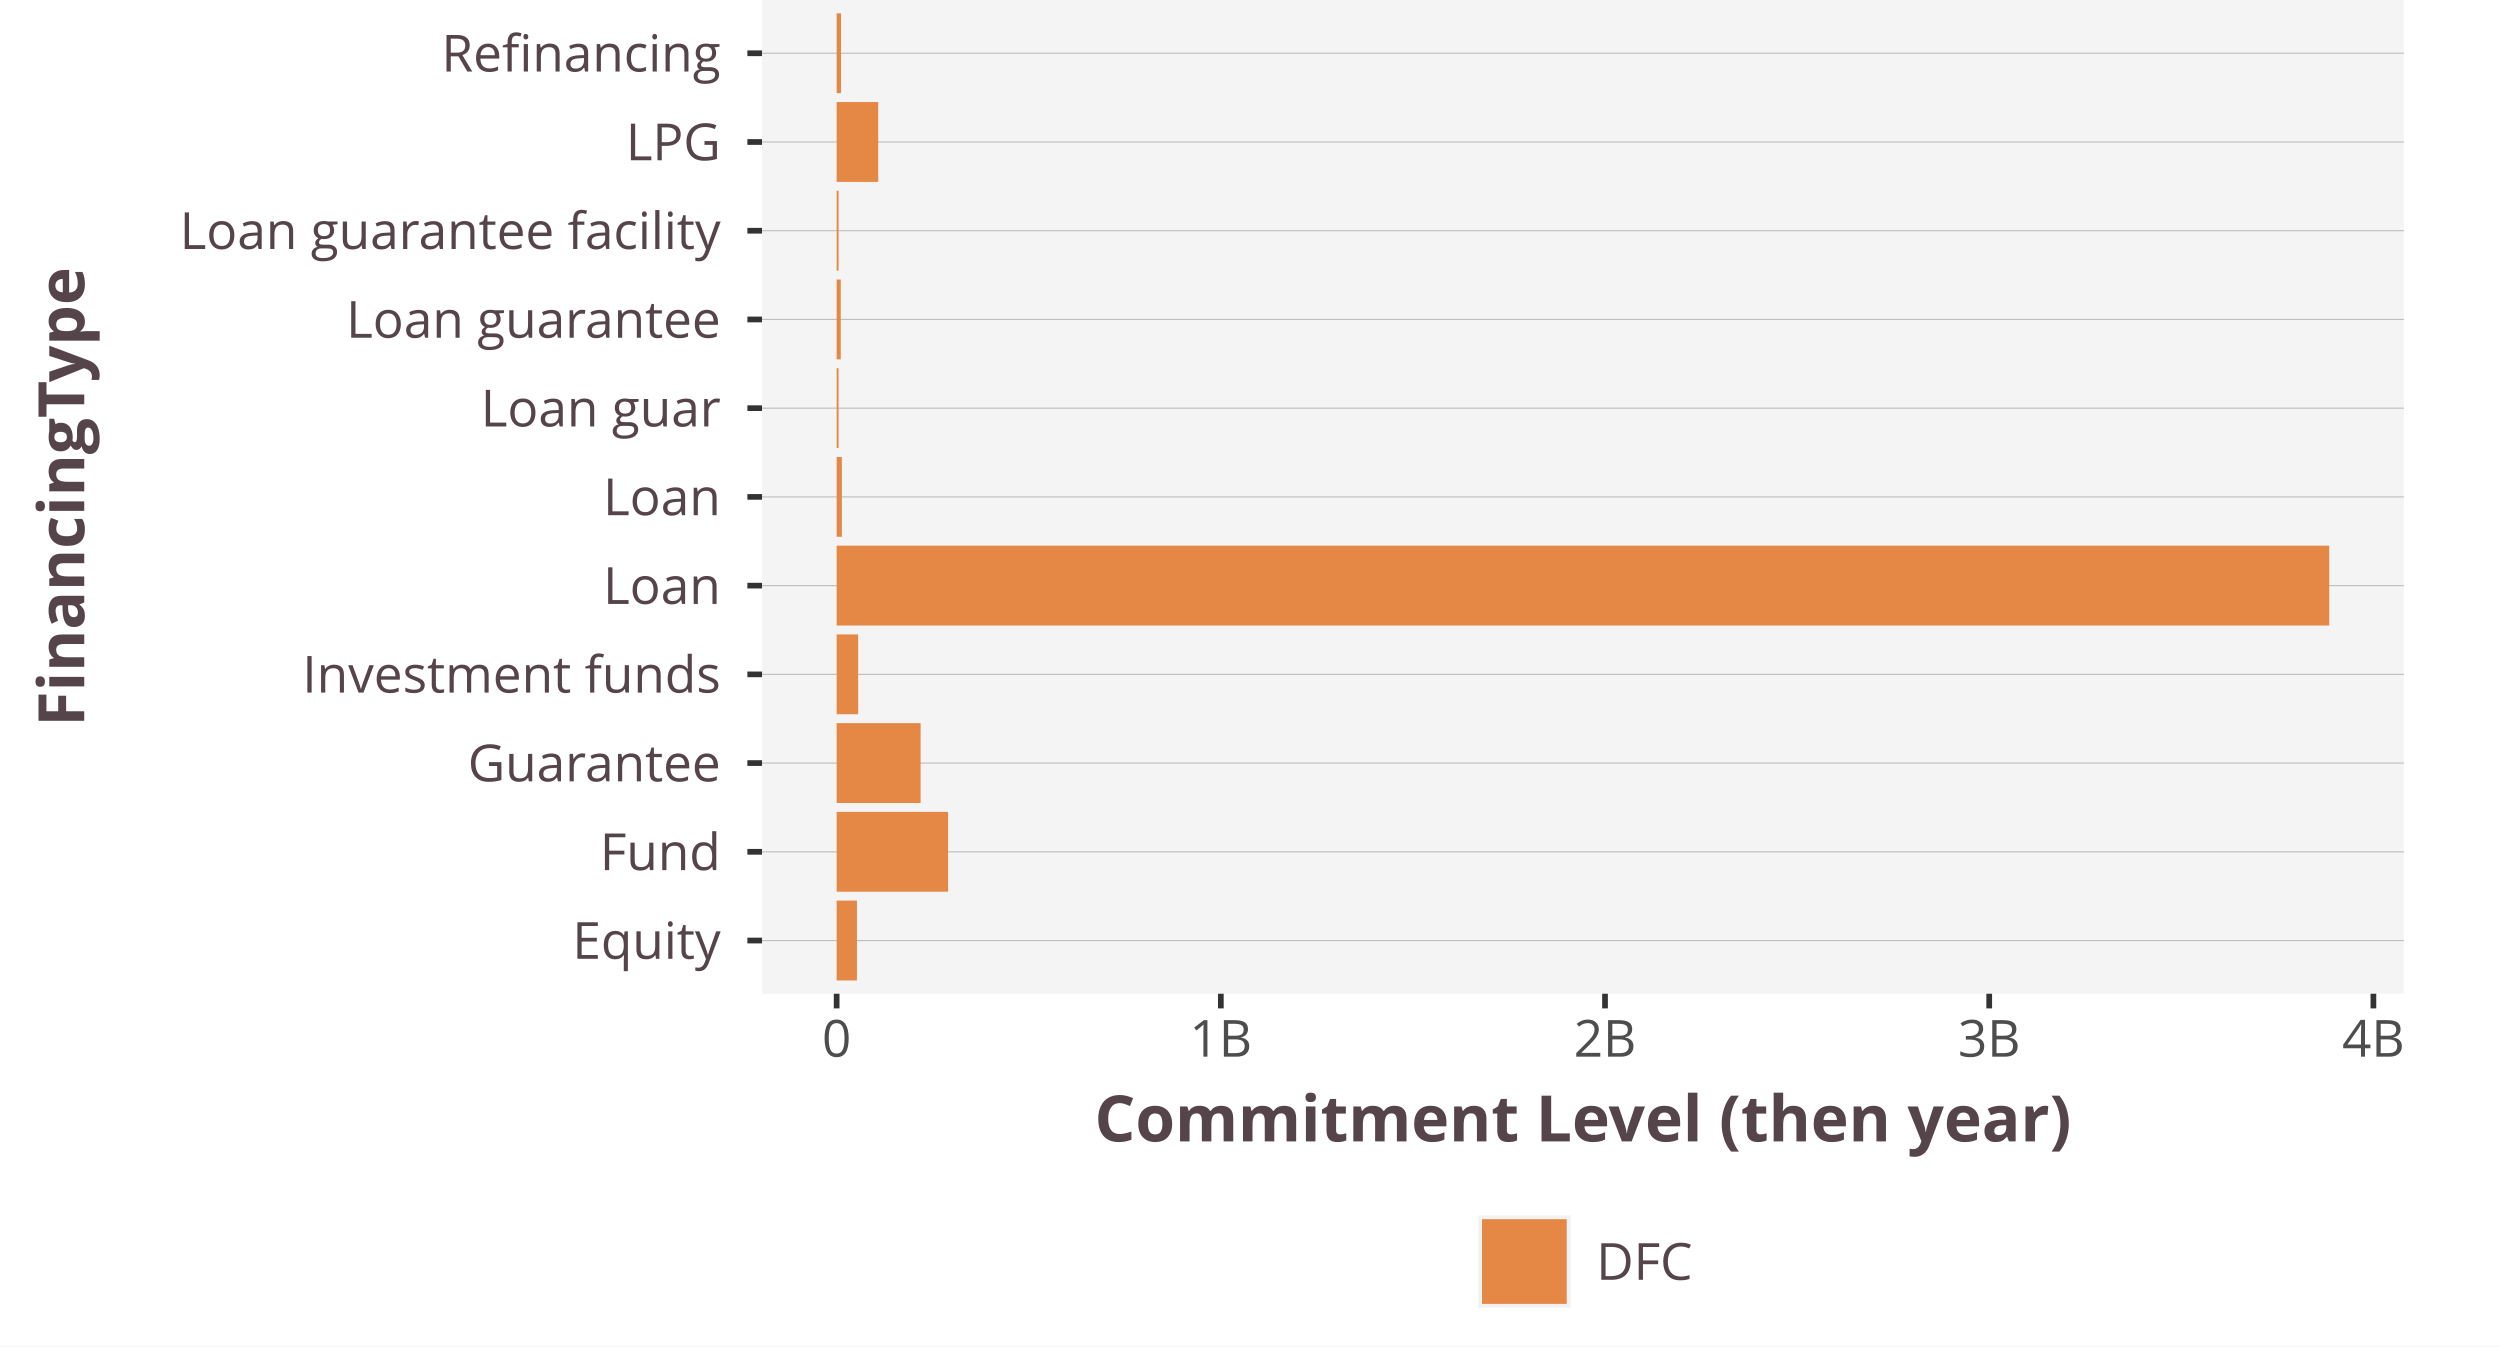
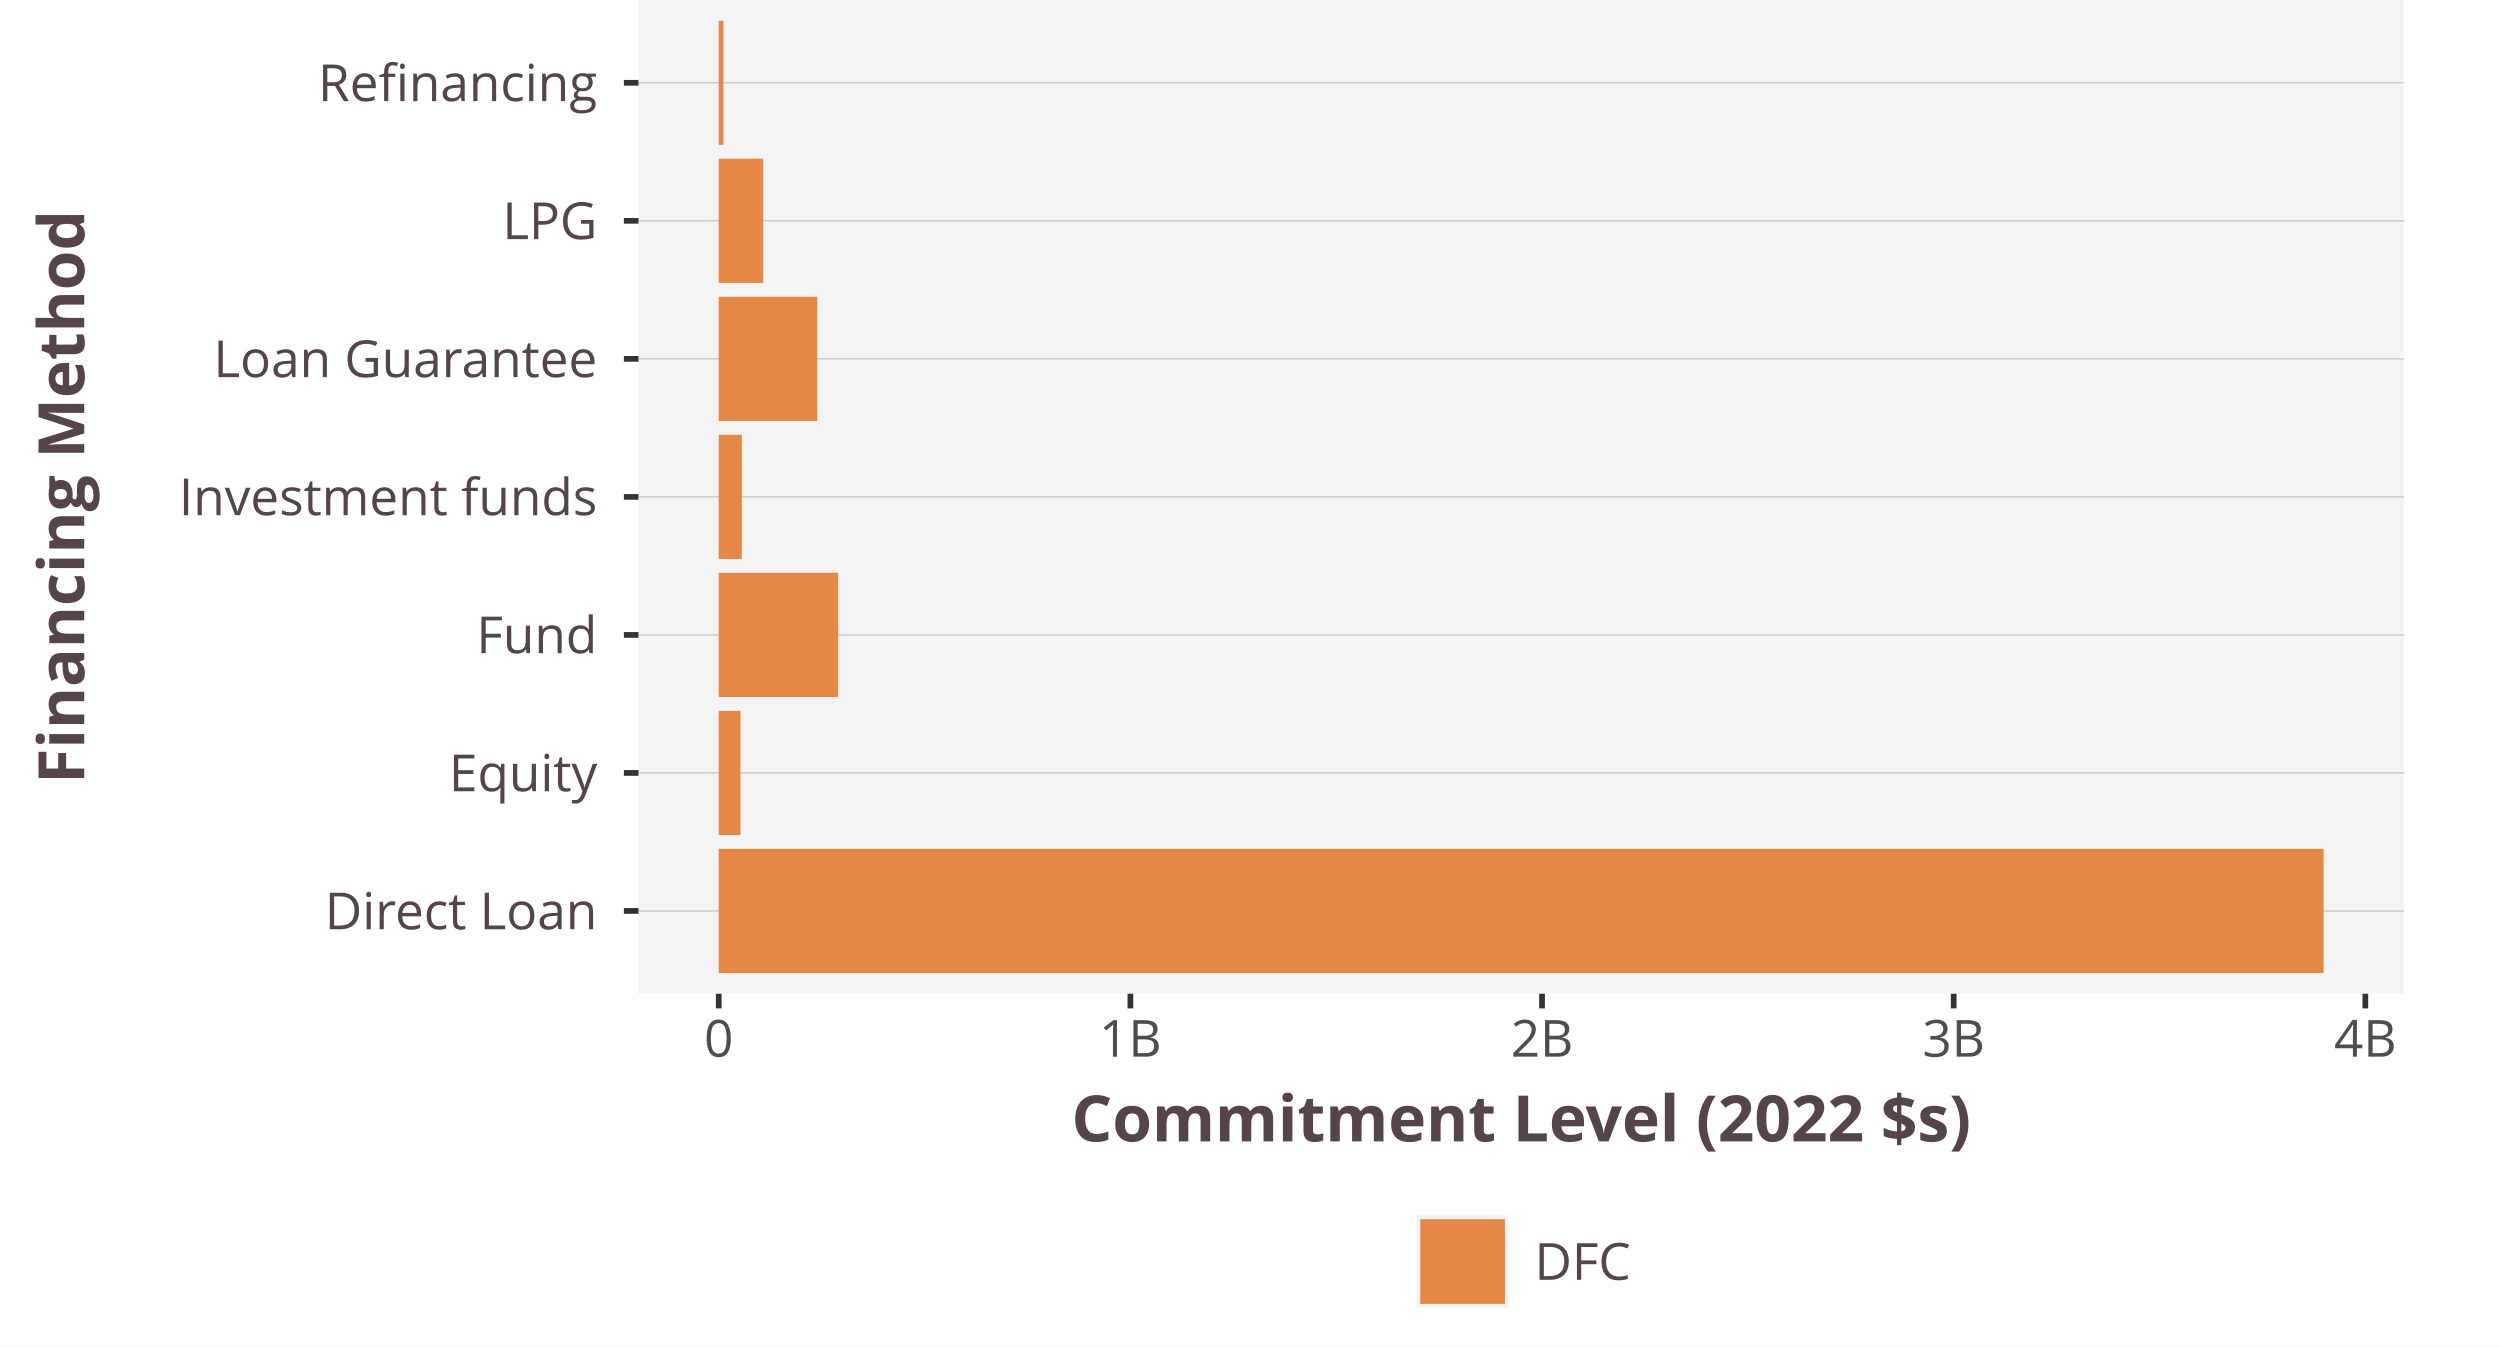
<svg xmlns="http://www.w3.org/2000/svg" class="svglite" width="468.00pt" height="252.00pt" viewBox="0 0 468.00 252.00">
  <defs>
    <style type="text/css">
    .svglite line, .svglite polyline, .svglite polygon, .svglite path, .svglite rect, .svglite circle {
      fill: none;
      stroke: #000000;
      stroke-linecap: round;
      stroke-linejoin: round;
      stroke-miterlimit: 10.00;
    }
    .svglite text {
      white-space: pre;
    }
  </style>
  </defs>
  <rect width="100%" height="100%" style="stroke: none; fill: #FFFFFF;" />
  <defs>
    <clipPath id="cpMC4wMHw0NjguMDB8MC4wMHwyNTIuMDA=">
      <rect x="0.00" y="0.00" width="468.00" height="252.00" />
    </clipPath>
  </defs>
  <g clip-path="url(#cpMC4wMHw0NjguMDB8MC4wMHwyNTIuMDA=)">
    <rect x="0.00" y="-0" width="468.00" height="252.00" style="stroke-width: 1.07; stroke: #FFFFFF; fill: #FFFFFF;" />
  </g>
  <defs>
-     <clipPath id="cpMTQyLjY1fDQ1MC4wMHwwLjAwfDE4Ni4wMw==">
-       <rect x="142.65" y="0.00" width="307.35" height="186.03" />
+     <clipPath id="cpMTE5LjUzfDQ1MC4wMHwwLjAwfDE4Ni4wMw==">
+       <rect x="119.53" y="0.00" width="330.47" height="186.03" />
    </clipPath>
  </defs>
-   <g clip-path="url(#cpMTQyLjY1fDQ1MC4wMHwwLjAwfDE4Ni4wMw==)">
-     <rect x="142.65" y="0.00" width="307.35" height="186.03" style="stroke-width: 1.07; stroke: none; fill: #F4F4F4;" />
-     <polyline points="142.65,176.07 450.00,176.07 " style="stroke-width: 0.21; stroke: #BEBEBE; stroke-linecap: butt;" />
-     <polyline points="142.65,159.46 450.00,159.46 " style="stroke-width: 0.21; stroke: #BEBEBE; stroke-linecap: butt;" />
-     <polyline points="142.65,142.85 450.00,142.85 " style="stroke-width: 0.21; stroke: #BEBEBE; stroke-linecap: butt;" />
-     <polyline points="142.65,126.24 450.00,126.24 " style="stroke-width: 0.21; stroke: #BEBEBE; stroke-linecap: butt;" />
-     <polyline points="142.65,109.63 450.00,109.63 " style="stroke-width: 0.21; stroke: #BEBEBE; stroke-linecap: butt;" />
-     <polyline points="142.65,93.02 450.00,93.02 " style="stroke-width: 0.21; stroke: #BEBEBE; stroke-linecap: butt;" />
-     <polyline points="142.65,76.41 450.00,76.41 " style="stroke-width: 0.21; stroke: #BEBEBE; stroke-linecap: butt;" />
-     <polyline points="142.65,59.80 450.00,59.80 " style="stroke-width: 0.21; stroke: #BEBEBE; stroke-linecap: butt;" />
-     <polyline points="142.65,43.19 450.00,43.19 " style="stroke-width: 0.21; stroke: #BEBEBE; stroke-linecap: butt;" />
-     <polyline points="142.65,26.58 450.00,26.58 " style="stroke-width: 0.21; stroke: #BEBEBE; stroke-linecap: butt;" />
-     <polyline points="142.65,9.97 450.00,9.97 " style="stroke-width: 0.21; stroke: #BEBEBE; stroke-linecap: butt;" />
-     <rect x="156.62" y="168.59" width="3.80" height="14.95" style="stroke-width: 1.07; stroke: none; stroke-linecap: butt; stroke-linejoin: miter; fill: #E58846;" />
-     <rect x="156.62" y="151.98" width="20.86" height="14.95" style="stroke-width: 1.07; stroke: none; stroke-linecap: butt; stroke-linejoin: miter; fill: #E58846;" />
-     <rect x="156.62" y="135.37" width="15.72" height="14.95" style="stroke-width: 1.07; stroke: none; stroke-linecap: butt; stroke-linejoin: miter; fill: #E58846;" />
-     <rect x="156.62" y="118.76" width="4.03" height="14.95" style="stroke-width: 1.07; stroke: none; stroke-linecap: butt; stroke-linejoin: miter; fill: #E58846;" />
-     <rect x="156.62" y="19.10" width="7.78" height="14.95" style="stroke-width: 1.07; stroke: none; stroke-linecap: butt; stroke-linejoin: miter; fill: #E58846;" />
-     <rect x="156.62" y="102.15" width="279.41" height="14.95" style="stroke-width: 1.07; stroke: none; stroke-linecap: butt; stroke-linejoin: miter; fill: #E58846;" />
-     <rect x="156.62" y="85.54" width="0.98" height="14.95" style="stroke-width: 1.07; stroke: none; stroke-linecap: butt; stroke-linejoin: miter; fill: #E58846;" />
-     <rect x="156.62" y="68.93" width="0.36" height="14.95" style="stroke-width: 1.07; stroke: none; stroke-linecap: butt; stroke-linejoin: miter; fill: #E58846;" />
-     <rect x="156.62" y="52.32" width="0.77" height="14.95" style="stroke-width: 1.07; stroke: none; stroke-linecap: butt; stroke-linejoin: miter; fill: #E58846;" />
-     <rect x="156.62" y="35.71" width="0.36" height="14.95" style="stroke-width: 1.07; stroke: none; stroke-linecap: butt; stroke-linejoin: miter; fill: #E58846;" />
-     <rect x="156.62" y="2.49" width="0.82" height="14.95" style="stroke-width: 1.07; stroke: none; stroke-linecap: butt; stroke-linejoin: miter; fill: #E58846;" />
+   <g clip-path="url(#cpMTE5LjUzfDQ1MC4wMHwwLjAwfDE4Ni4wMw==)">
+     <rect x="119.53" y="0.00" width="330.47" height="186.03" style="stroke-width: 1.07; stroke: none; fill: #F4F4F4;" />
+     <polyline points="119.53,170.53 450.00,170.53 " style="stroke-width: 0.21; stroke: #BEBEBE; stroke-linecap: butt;" />
+     <polyline points="119.53,144.69 450.00,144.69 " style="stroke-width: 0.21; stroke: #BEBEBE; stroke-linecap: butt;" />
+     <polyline points="119.53,118.86 450.00,118.86 " style="stroke-width: 0.21; stroke: #BEBEBE; stroke-linecap: butt;" />
+     <polyline points="119.53,93.02 450.00,93.02 " style="stroke-width: 0.21; stroke: #BEBEBE; stroke-linecap: butt;" />
+     <polyline points="119.53,67.18 450.00,67.18 " style="stroke-width: 0.21; stroke: #BEBEBE; stroke-linecap: butt;" />
+     <polyline points="119.53,41.34 450.00,41.34 " style="stroke-width: 0.21; stroke: #BEBEBE; stroke-linecap: butt;" />
+     <polyline points="119.53,15.50 450.00,15.50 " style="stroke-width: 0.21; stroke: #BEBEBE; stroke-linecap: butt;" />
+     <rect x="134.55" y="158.90" width="300.42" height="23.25" style="stroke-width: 1.07; stroke: none; stroke-linecap: butt; stroke-linejoin: miter; fill: #E58846;" />
+     <rect x="134.55" y="133.07" width="4.07" height="23.25" style="stroke-width: 1.07; stroke: none; stroke-linecap: butt; stroke-linejoin: miter; fill: #E58846;" />
+     <rect x="134.55" y="107.23" width="22.35" height="23.25" style="stroke-width: 1.07; stroke: none; stroke-linecap: butt; stroke-linejoin: miter; fill: #E58846;" />
+     <rect x="134.55" y="81.39" width="4.32" height="23.25" style="stroke-width: 1.07; stroke: none; stroke-linecap: butt; stroke-linejoin: miter; fill: #E58846;" />
+     <rect x="134.55" y="29.71" width="8.33" height="23.25" style="stroke-width: 1.07; stroke: none; stroke-linecap: butt; stroke-linejoin: miter; fill: #E58846;" />
+     <rect x="134.55" y="55.55" width="18.44" height="23.25" style="stroke-width: 1.07; stroke: none; stroke-linecap: butt; stroke-linejoin: miter; fill: #E58846;" />
+     <rect x="134.55" y="3.88" width="0.88" height="23.25" style="stroke-width: 1.07; stroke: none; stroke-linecap: butt; stroke-linejoin: miter; fill: #E58846;" />
  </g>
  <g clip-path="url(#cpMC4wMHw0NjguMDB8MC4wMHwyNTIuMDA=)">
-     <text x="134.92" y="179.49" text-anchor="end" style="font-size: 9.60px;fill: #554449; font-family: &quot;Open Sans&quot;;" textLength="27.72px" lengthAdjust="spacingAndGlyphs">Equity</text>
-     <text x="134.92" y="162.88" text-anchor="end" style="font-size: 9.60px;fill: #554449; font-family: &quot;Open Sans&quot;;" textLength="22.58px" lengthAdjust="spacingAndGlyphs">Fund</text>
-     <text x="134.92" y="146.27" text-anchor="end" style="font-size: 9.60px;fill: #554449; font-family: &quot;Open Sans&quot;;" textLength="47.50px" lengthAdjust="spacingAndGlyphs">Guarantee</text>
-     <text x="134.92" y="129.66" text-anchor="end" style="font-size: 9.60px;fill: #554449; font-family: &quot;Open Sans&quot;;" textLength="78.21px" lengthAdjust="spacingAndGlyphs">Investment funds</text>
-     <text x="134.92" y="113.05" text-anchor="end" style="font-size: 9.60px;fill: #554449; font-family: &quot;Open Sans&quot;;" textLength="21.98px" lengthAdjust="spacingAndGlyphs">Loan</text>
-     <text x="134.92" y="96.44" text-anchor="end" style="font-size: 9.60px;fill: #554449; font-family: &quot;Open Sans&quot;;" textLength="24.47px" lengthAdjust="spacingAndGlyphs">Loan </text>
-     <text x="134.92" y="79.83" text-anchor="end" style="font-size: 9.60px;fill: #554449; font-family: &quot;Open Sans&quot;;" textLength="44.81px" lengthAdjust="spacingAndGlyphs">Loan guar</text>
-     <text x="134.92" y="63.22" text-anchor="end" style="font-size: 9.60px;fill: #554449; font-family: &quot;Open Sans&quot;;" textLength="72.70px" lengthAdjust="spacingAndGlyphs">Loan guarantee </text>
-     <text x="134.92" y="46.61" text-anchor="end" style="font-size: 9.60px;fill: #554449; font-family: &quot;Open Sans&quot;;" textLength="101.33px" lengthAdjust="spacingAndGlyphs">Loan guarantee facility</text>
-     <text x="134.92" y="30.00" text-anchor="end" style="font-size: 9.60px;fill: #554449; font-family: &quot;Open Sans&quot;;" textLength="17.74px" lengthAdjust="spacingAndGlyphs">LPG</text>
-     <text x="134.92" y="13.39" text-anchor="end" style="font-size: 9.60px;fill: #554449; font-family: &quot;Open Sans&quot;;" textLength="52.14px" lengthAdjust="spacingAndGlyphs">Refinancing</text>
-     <polyline points="139.91,176.07 142.65,176.07 " style="stroke-width: 1.07; stroke: #333333; stroke-linecap: butt;" />
-     <polyline points="139.91,159.46 142.65,159.46 " style="stroke-width: 1.07; stroke: #333333; stroke-linecap: butt;" />
-     <polyline points="139.91,142.85 142.65,142.85 " style="stroke-width: 1.07; stroke: #333333; stroke-linecap: butt;" />
-     <polyline points="139.91,126.24 142.65,126.24 " style="stroke-width: 1.07; stroke: #333333; stroke-linecap: butt;" />
-     <polyline points="139.91,109.63 142.65,109.63 " style="stroke-width: 1.07; stroke: #333333; stroke-linecap: butt;" />
-     <polyline points="139.91,93.02 142.65,93.02 " style="stroke-width: 1.07; stroke: #333333; stroke-linecap: butt;" />
-     <polyline points="139.91,76.41 142.65,76.41 " style="stroke-width: 1.07; stroke: #333333; stroke-linecap: butt;" />
-     <polyline points="139.91,59.80 142.65,59.80 " style="stroke-width: 1.07; stroke: #333333; stroke-linecap: butt;" />
-     <polyline points="139.91,43.19 142.65,43.19 " style="stroke-width: 1.07; stroke: #333333; stroke-linecap: butt;" />
-     <polyline points="139.91,26.58 142.65,26.58 " style="stroke-width: 1.07; stroke: #333333; stroke-linecap: butt;" />
-     <polyline points="139.91,9.97 142.65,9.97 " style="stroke-width: 1.07; stroke: #333333; stroke-linecap: butt;" />
-     <polyline points="156.62,188.77 156.62,186.03 " style="stroke-width: 1.07; stroke: #333333; stroke-linecap: butt;" />
-     <polyline points="228.54,188.77 228.54,186.03 " style="stroke-width: 1.07; stroke: #333333; stroke-linecap: butt;" />
-     <polyline points="300.46,188.77 300.46,186.03 " style="stroke-width: 1.07; stroke: #333333; stroke-linecap: butt;" />
-     <polyline points="372.38,188.77 372.38,186.03 " style="stroke-width: 1.07; stroke: #333333; stroke-linecap: butt;" />
-     <polyline points="444.30,188.77 444.30,186.03 " style="stroke-width: 1.07; stroke: #333333; stroke-linecap: butt;" />
-     <text x="156.62" y="197.81" text-anchor="middle" style="font-size: 9.60px;fill: #4D4D4D; font-family: &quot;Open Sans&quot;;" textLength="5.49px" lengthAdjust="spacingAndGlyphs">0</text>
-     <text x="228.54" y="197.81" text-anchor="middle" style="font-size: 9.60px;fill: #4D4D4D; font-family: &quot;Open Sans&quot;;" textLength="11.68px" lengthAdjust="spacingAndGlyphs">1B</text>
-     <text x="300.46" y="197.81" text-anchor="middle" style="font-size: 9.60px;fill: #4D4D4D; font-family: &quot;Open Sans&quot;;" textLength="11.68px" lengthAdjust="spacingAndGlyphs">2B</text>
-     <text x="372.38" y="197.81" text-anchor="middle" style="font-size: 9.60px;fill: #4D4D4D; font-family: &quot;Open Sans&quot;;" textLength="11.68px" lengthAdjust="spacingAndGlyphs">3B</text>
-     <text x="444.30" y="197.81" text-anchor="middle" style="font-size: 9.60px;fill: #4D4D4D; font-family: &quot;Open Sans&quot;;" textLength="11.68px" lengthAdjust="spacingAndGlyphs">4B</text>
-     <text x="296.32" y="213.67" text-anchor="middle" style="font-size: 12.00px; font-weight: bold;fill: #554449; font-family: &quot;Open Sans&quot;;" textLength="183.16px" lengthAdjust="spacingAndGlyphs">Commitment Level (then year)</text>
-     <text transform="translate(15.77,93.02) rotate(-90)" text-anchor="middle" style="font-size: 12.00px; font-weight: bold;fill: #554449; font-family: &quot;Open Sans&quot;;" textLength="86.26px" lengthAdjust="spacingAndGlyphs">FinancingType</text>
-     <rect x="273.88" y="227.52" width="44.88" height="17.28" style="stroke-width: 1.07; stroke: none; fill: #FFFFFF;" />
-     <rect x="276.72" y="227.52" width="17.28" height="17.28" style="stroke-width: 1.07; stroke: none; fill: #F2F2F2;" />
-     <rect x="277.43" y="228.23" width="15.86" height="15.86" style="stroke-width: 1.07; stroke: none; stroke-linecap: butt; stroke-linejoin: miter; fill: #E58846;" />
-     <text x="298.83" y="239.58" style="font-size: 9.60px;fill: #554449; font-family: &quot;Open Sans&quot;;" textLength="17.94px" lengthAdjust="spacingAndGlyphs">DFC</text>
+     <text x="111.81" y="173.96" text-anchor="end" style="font-size: 9.60px;fill: #554449; font-family: &quot;Open Sans&quot;;" textLength="51.16px" lengthAdjust="spacingAndGlyphs">Direct Loan</text>
+     <text x="111.81" y="148.12" text-anchor="end" style="font-size: 9.60px;fill: #554449; font-family: &quot;Open Sans&quot;;" textLength="27.72px" lengthAdjust="spacingAndGlyphs">Equity</text>
+     <text x="111.81" y="122.28" text-anchor="end" style="font-size: 9.60px;fill: #554449; font-family: &quot;Open Sans&quot;;" textLength="22.58px" lengthAdjust="spacingAndGlyphs">Fund</text>
+     <text x="111.81" y="96.44" text-anchor="end" style="font-size: 9.60px;fill: #554449; font-family: &quot;Open Sans&quot;;" textLength="78.21px" lengthAdjust="spacingAndGlyphs">Investment funds</text>
+     <text x="111.81" y="70.60" text-anchor="end" style="font-size: 9.60px;fill: #554449; font-family: &quot;Open Sans&quot;;" textLength="71.97px" lengthAdjust="spacingAndGlyphs">Loan Guarantee</text>
+     <text x="111.81" y="44.76" text-anchor="end" style="font-size: 9.60px;fill: #554449; font-family: &quot;Open Sans&quot;;" textLength="17.74px" lengthAdjust="spacingAndGlyphs">LPG</text>
+     <text x="111.81" y="18.93" text-anchor="end" style="font-size: 9.60px;fill: #554449; font-family: &quot;Open Sans&quot;;" textLength="52.14px" lengthAdjust="spacingAndGlyphs">Refinancing</text>
+     <polyline points="116.79,170.53 119.53,170.53 " style="stroke-width: 1.07; stroke: #333333; stroke-linecap: butt;" />
+     <polyline points="116.79,144.69 119.53,144.69 " style="stroke-width: 1.07; stroke: #333333; stroke-linecap: butt;" />
+     <polyline points="116.79,118.86 119.53,118.86 " style="stroke-width: 1.07; stroke: #333333; stroke-linecap: butt;" />
+     <polyline points="116.79,93.02 119.53,93.02 " style="stroke-width: 1.07; stroke: #333333; stroke-linecap: butt;" />
+     <polyline points="116.79,67.18 119.53,67.18 " style="stroke-width: 1.07; stroke: #333333; stroke-linecap: butt;" />
+     <polyline points="116.79,41.34 119.53,41.34 " style="stroke-width: 1.07; stroke: #333333; stroke-linecap: butt;" />
+     <polyline points="116.79,15.50 119.53,15.50 " style="stroke-width: 1.07; stroke: #333333; stroke-linecap: butt;" />
+     <polyline points="134.55,188.77 134.55,186.03 " style="stroke-width: 1.07; stroke: #333333; stroke-linecap: butt;" />
+     <polyline points="211.61,188.77 211.61,186.03 " style="stroke-width: 1.07; stroke: #333333; stroke-linecap: butt;" />
+     <polyline points="288.67,188.77 288.67,186.03 " style="stroke-width: 1.07; stroke: #333333; stroke-linecap: butt;" />
+     <polyline points="365.73,188.77 365.73,186.03 " style="stroke-width: 1.07; stroke: #333333; stroke-linecap: butt;" />
+     <polyline points="442.79,188.77 442.79,186.03 " style="stroke-width: 1.07; stroke: #333333; stroke-linecap: butt;" />
+     <text x="134.55" y="197.81" text-anchor="middle" style="font-size: 9.60px;fill: #4D4D4D; font-family: &quot;Open Sans&quot;;" textLength="5.49px" lengthAdjust="spacingAndGlyphs">0</text>
+     <text x="211.61" y="197.81" text-anchor="middle" style="font-size: 9.60px;fill: #4D4D4D; font-family: &quot;Open Sans&quot;;" textLength="11.68px" lengthAdjust="spacingAndGlyphs">1B</text>
+     <text x="288.67" y="197.81" text-anchor="middle" style="font-size: 9.60px;fill: #4D4D4D; font-family: &quot;Open Sans&quot;;" textLength="11.68px" lengthAdjust="spacingAndGlyphs">2B</text>
+     <text x="365.73" y="197.81" text-anchor="middle" style="font-size: 9.60px;fill: #4D4D4D; font-family: &quot;Open Sans&quot;;" textLength="11.68px" lengthAdjust="spacingAndGlyphs">3B</text>
+     <text x="442.79" y="197.81" text-anchor="middle" style="font-size: 9.60px;fill: #4D4D4D; font-family: &quot;Open Sans&quot;;" textLength="11.68px" lengthAdjust="spacingAndGlyphs">4B</text>
+     <text x="284.77" y="213.67" text-anchor="middle" style="font-size: 12.00px; font-weight: bold;fill: #554449; font-family: &quot;Open Sans&quot;;" textLength="168.73px" lengthAdjust="spacingAndGlyphs">Commitment Level (2022 $s)</text>
+     <text transform="translate(15.77,93.02) rotate(-90)" text-anchor="middle" style="font-size: 12.00px; font-weight: bold;fill: #554449; font-family: &quot;Open Sans&quot;;" textLength="107.45px" lengthAdjust="spacingAndGlyphs">Financing Method</text>
+     <rect x="262.33" y="227.52" width="44.88" height="17.28" style="stroke-width: 1.07; stroke: none; fill: #FFFFFF;" />
+     <rect x="265.16" y="227.52" width="17.28" height="17.28" style="stroke-width: 1.07; stroke: none; fill: #F2F2F2;" />
+     <rect x="265.87" y="228.23" width="15.86" height="15.86" style="stroke-width: 1.07; stroke: none; stroke-linecap: butt; stroke-linejoin: miter; fill: #E58846;" />
+     <text x="287.27" y="239.58" style="font-size: 9.60px;fill: #554449; font-family: &quot;Open Sans&quot;;" textLength="17.94px" lengthAdjust="spacingAndGlyphs">DFC</text>
  </g>
</svg>
